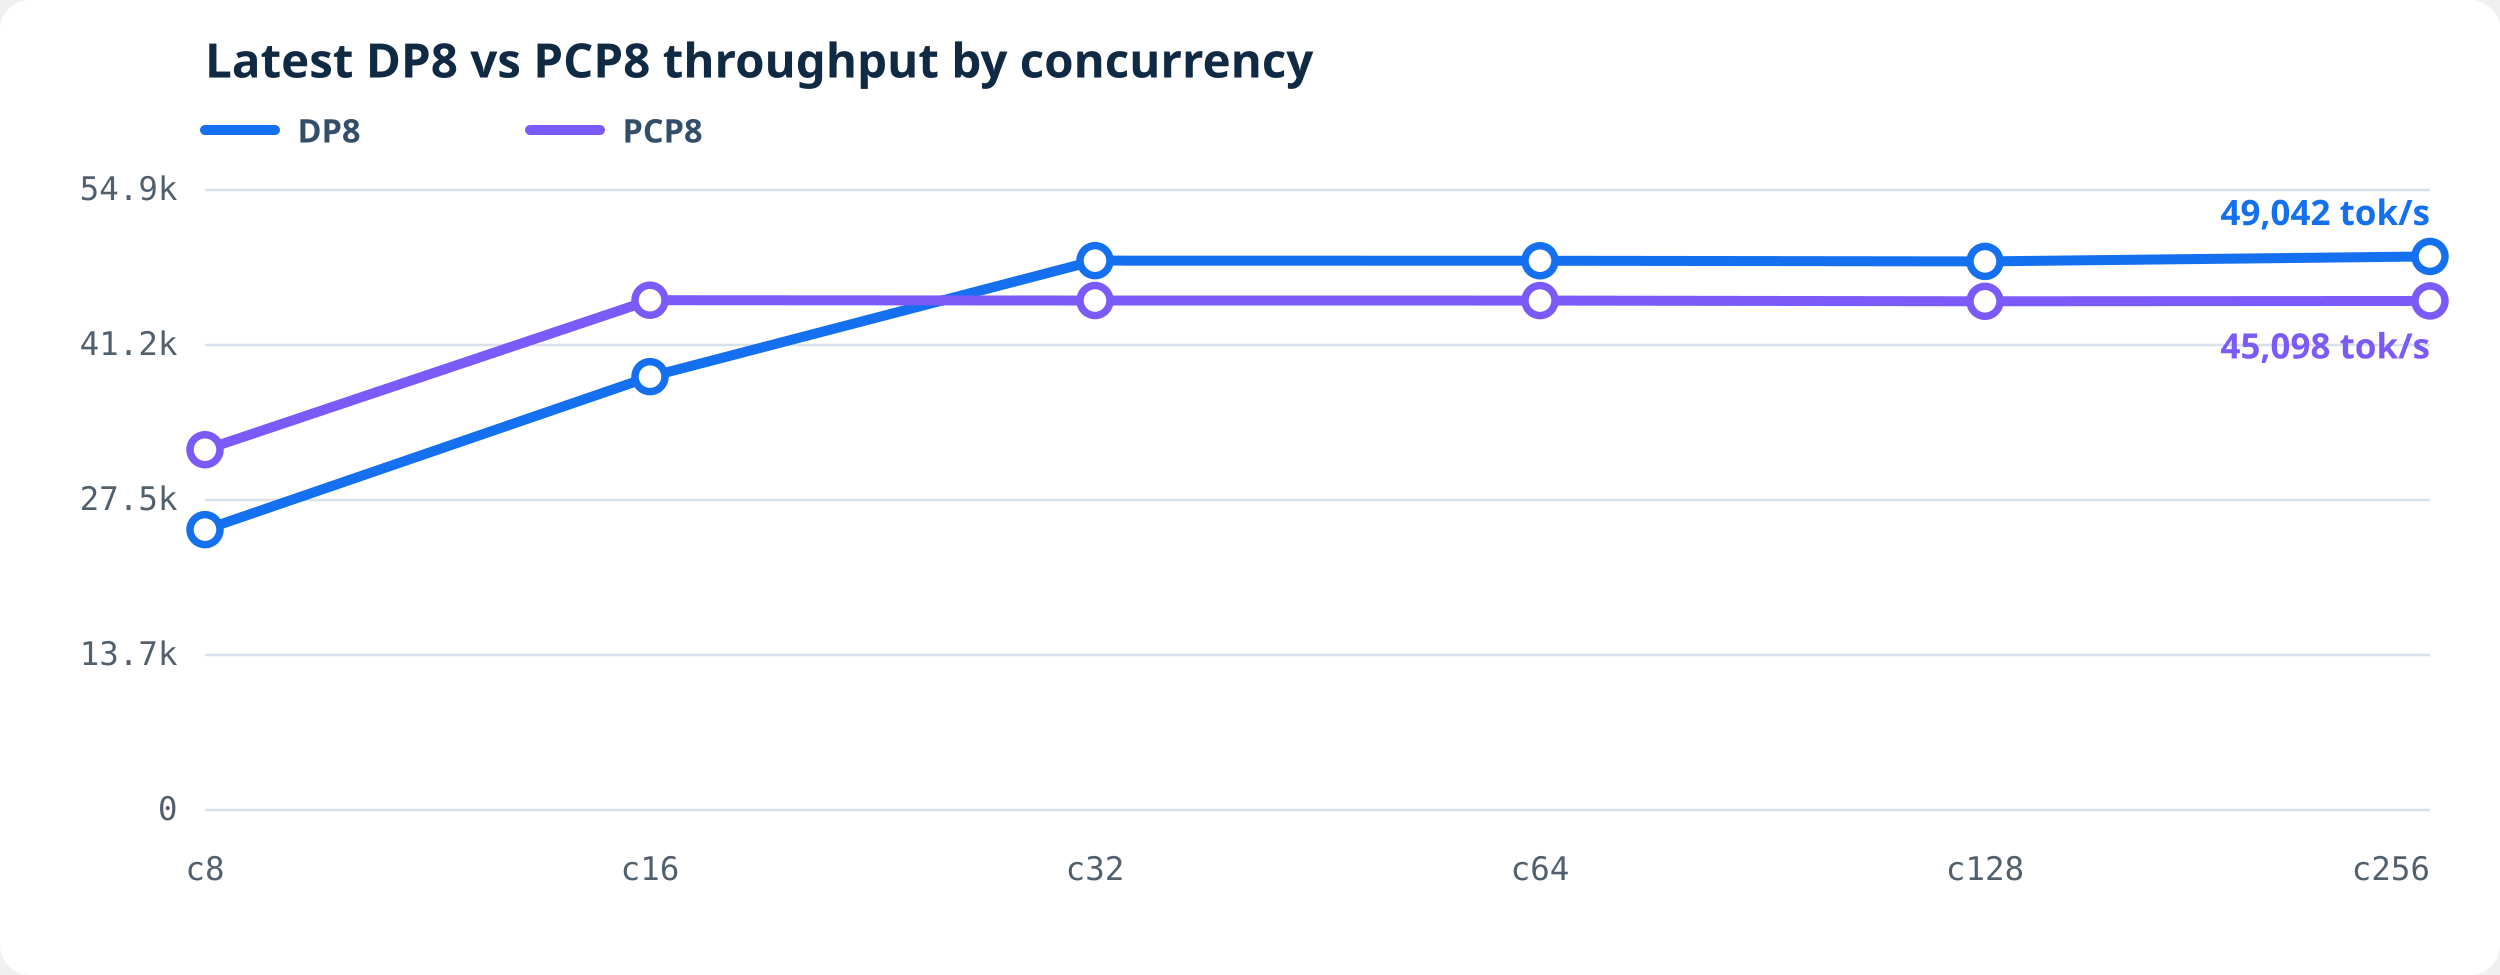
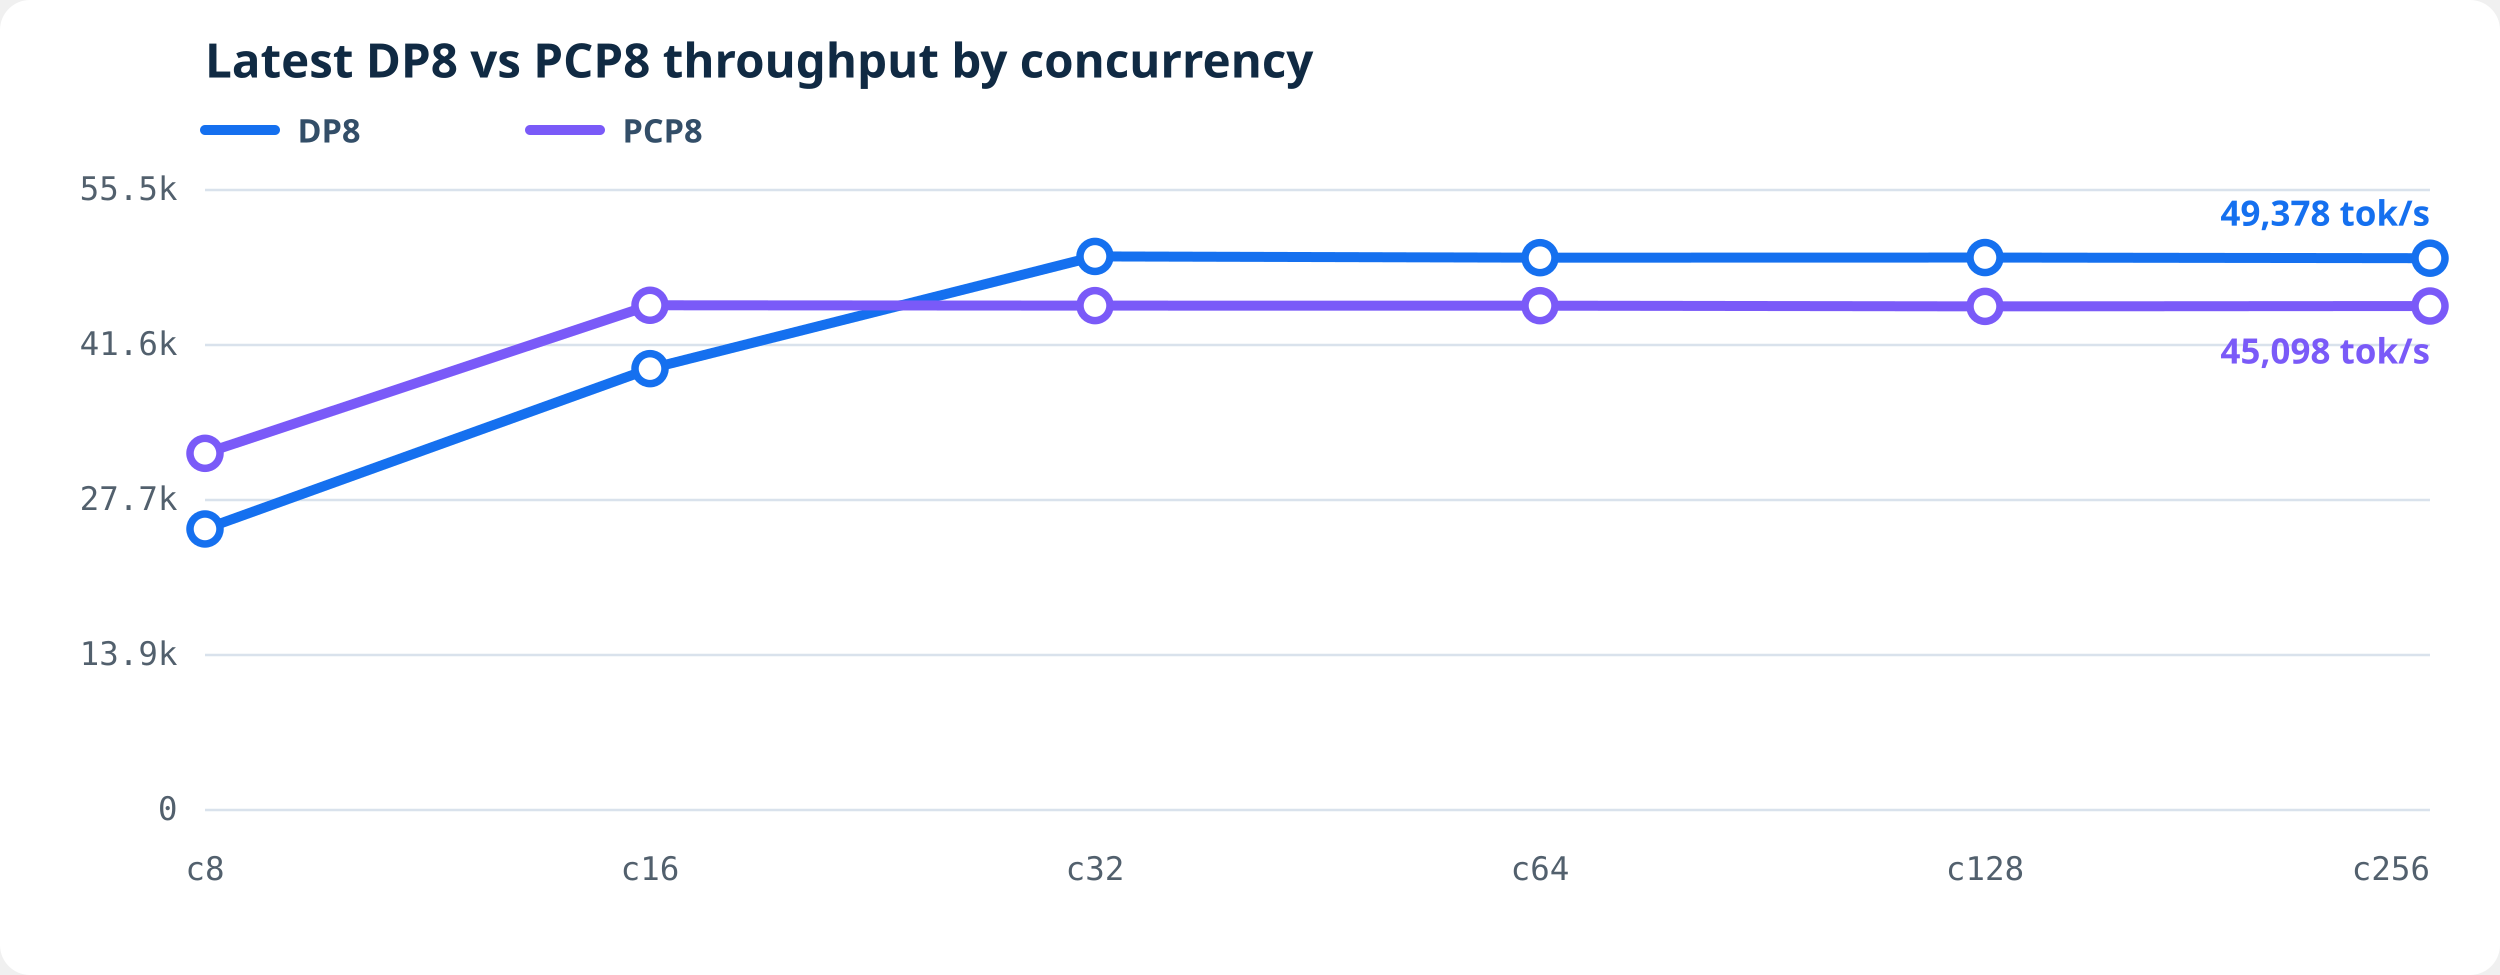
<svg xmlns="http://www.w3.org/2000/svg" viewBox="0 0 1000 390" role="img" aria-labelledby="throughput-title throughput-desc">
  <style>.bg{fill:#fff}.grid{stroke:#d9e2ec;stroke-width:1}.axis{fill:#52606d;font:13px ui-monospace,SFMono-Regular,Consolas,monospace}.heading{fill:#102a43;font:600 19px system-ui,sans-serif}.line{fill:none;stroke-width:4;stroke-linejoin:round;stroke-linecap:round}.dot{fill:#fff;stroke-width:3}.latest{stroke-width:3}.legend{fill:#334e68;font:600 13px system-ui,sans-serif}.value{font:600 14px system-ui,sans-serif}</style>
  <rect class="bg" width="1000" height="390" rx="12" />
  <text class="heading" x="82" y="31">Latest DP8 vs PCP8 throughput by concurrency</text>
  <line x1="82" y1="52" x2="110" y2="52" stroke="#1570ef" stroke-width="4" stroke-linecap="round" />
  <text class="legend" x="119" y="57">DP8</text>
  <line x1="212" y1="52" x2="240" y2="52" stroke="#7a5af8" stroke-width="4" stroke-linecap="round" />
  <text class="legend" x="249" y="57">PCP8</text>
  <line class="grid" x1="82" y1="324.00" x2="972" y2="324.00" />
  <text class="axis" text-anchor="end" x="71" y="328.00">0</text>
  <line class="grid" x1="82" y1="262.00" x2="972" y2="262.00" />
-   <text class="axis" text-anchor="end" x="71" y="266.00">13.7k</text>
+   <text class="axis" text-anchor="end" x="71" y="266.00">13.9k</text>
  <line class="grid" x1="82" y1="200.00" x2="972" y2="200.00" />
-   <text class="axis" text-anchor="end" x="71" y="204.00">27.5k</text>
+   <text class="axis" text-anchor="end" x="71" y="204.00">27.7k</text>
  <line class="grid" x1="82" y1="138.00" x2="972" y2="138.00" />
-   <text class="axis" text-anchor="end" x="71" y="142.00">41.2k</text>
+   <text class="axis" text-anchor="end" x="71" y="142.00">41.6k</text>
  <line class="grid" x1="82" y1="76.00" x2="972" y2="76.00" />
-   <text class="axis" text-anchor="end" x="71" y="80.00">54.9k</text>
+   <text class="axis" text-anchor="end" x="71" y="80.00">55.5k</text>
  <text class="axis" text-anchor="middle" x="82.00" y="352">c8</text>
  <text class="axis" text-anchor="middle" x="260.00" y="352">c16</text>
  <text class="axis" text-anchor="middle" x="438.00" y="352">c32</text>
  <text class="axis" text-anchor="middle" x="616.00" y="352">c64</text>
  <text class="axis" text-anchor="middle" x="794.00" y="352">c128</text>
  <text class="axis" text-anchor="end" x="972.00" y="352">c256</text>
-   <polyline class="line" stroke="#1570ef" points="82.00,211.86 260.00,150.66 438.00,104.25 616.00,104.30 794.00,104.56 972.00,102.57" />
-   <circle class="dot" fill="#fff" stroke="#1570ef" cx="82.00" cy="211.86" r="6" />
-   <circle class="dot" fill="#fff" stroke="#1570ef" cx="260.00" cy="150.66" r="6" />
-   <circle class="dot" fill="#fff" stroke="#1570ef" cx="438.00" cy="104.25" r="6" />
-   <circle class="dot" fill="#fff" stroke="#1570ef" cx="616.00" cy="104.30" r="6" />
-   <circle class="dot" fill="#fff" stroke="#1570ef" cx="794.00" cy="104.56" r="6" />
-   <circle class="dot latest" fill="#1570ef" stroke="#1570ef" cx="972.00" cy="102.57" r="6" />
-   <text class="value" fill="#1570ef" text-anchor="end" x="972.00" y="90.00">49,042 tok/s</text>
-   <polyline class="line" stroke="#7a5af8" points="82.00,179.89 260.00,120.08 438.00,120.21 616.00,120.23 794.00,120.52 972.00,120.38" />
-   <circle class="dot" fill="#fff" stroke="#7a5af8" cx="82.00" cy="179.89" r="6" />
-   <circle class="dot" fill="#fff" stroke="#7a5af8" cx="260.00" cy="120.08" r="6" />
-   <circle class="dot" fill="#fff" stroke="#7a5af8" cx="438.00" cy="120.21" r="6" />
-   <circle class="dot" fill="#fff" stroke="#7a5af8" cx="616.00" cy="120.23" r="6" />
-   <circle class="dot" fill="#fff" stroke="#7a5af8" cx="794.00" cy="120.52" r="6" />
-   <circle class="dot latest" fill="#7a5af8" stroke="#7a5af8" cx="972.00" cy="120.38" r="6" />
-   <text class="value" fill="#7a5af8" text-anchor="end" x="972.00" y="143.38">45,098 tok/s</text>
+   <polyline class="line" stroke="#1570ef" points="82.00,211.59 260.00,147.46 438.00,102.57 616.00,103.07 794.00,103.02 972.00,103.28" />
+   <circle class="dot" fill="#fff" stroke="#1570ef" cx="82.00" cy="211.59" r="6" />
+   <circle class="dot" fill="#fff" stroke="#1570ef" cx="260.00" cy="147.46" r="6" />
+   <circle class="dot" fill="#fff" stroke="#1570ef" cx="438.00" cy="102.57" r="6" />
+   <circle class="dot" fill="#fff" stroke="#1570ef" cx="616.00" cy="103.07" r="6" />
+   <circle class="dot" fill="#fff" stroke="#1570ef" cx="794.00" cy="103.02" r="6" />
+   <circle class="dot latest" fill="#1570ef" stroke="#1570ef" cx="972.00" cy="103.28" r="6" />
+   <text class="value" fill="#1570ef" text-anchor="end" x="972.00" y="90.28">49,378 tok/s</text>
+   <polyline class="line" stroke="#7a5af8" points="82.00,181.33 260.00,122.11 438.00,122.25 616.00,122.27 794.00,122.55 972.00,122.41" />
+   <circle class="dot" fill="#fff" stroke="#7a5af8" cx="82.00" cy="181.33" r="6" />
+   <circle class="dot" fill="#fff" stroke="#7a5af8" cx="260.00" cy="122.11" r="6" />
+   <circle class="dot" fill="#fff" stroke="#7a5af8" cx="438.00" cy="122.25" r="6" />
+   <circle class="dot" fill="#fff" stroke="#7a5af8" cx="616.00" cy="122.27" r="6" />
+   <circle class="dot" fill="#fff" stroke="#7a5af8" cx="794.00" cy="122.55" r="6" />
+   <circle class="dot latest" fill="#7a5af8" stroke="#7a5af8" cx="972.00" cy="122.41" r="6" />
+   <text class="value" fill="#7a5af8" text-anchor="end" x="972.00" y="145.41">45,098 tok/s</text>
</svg>
